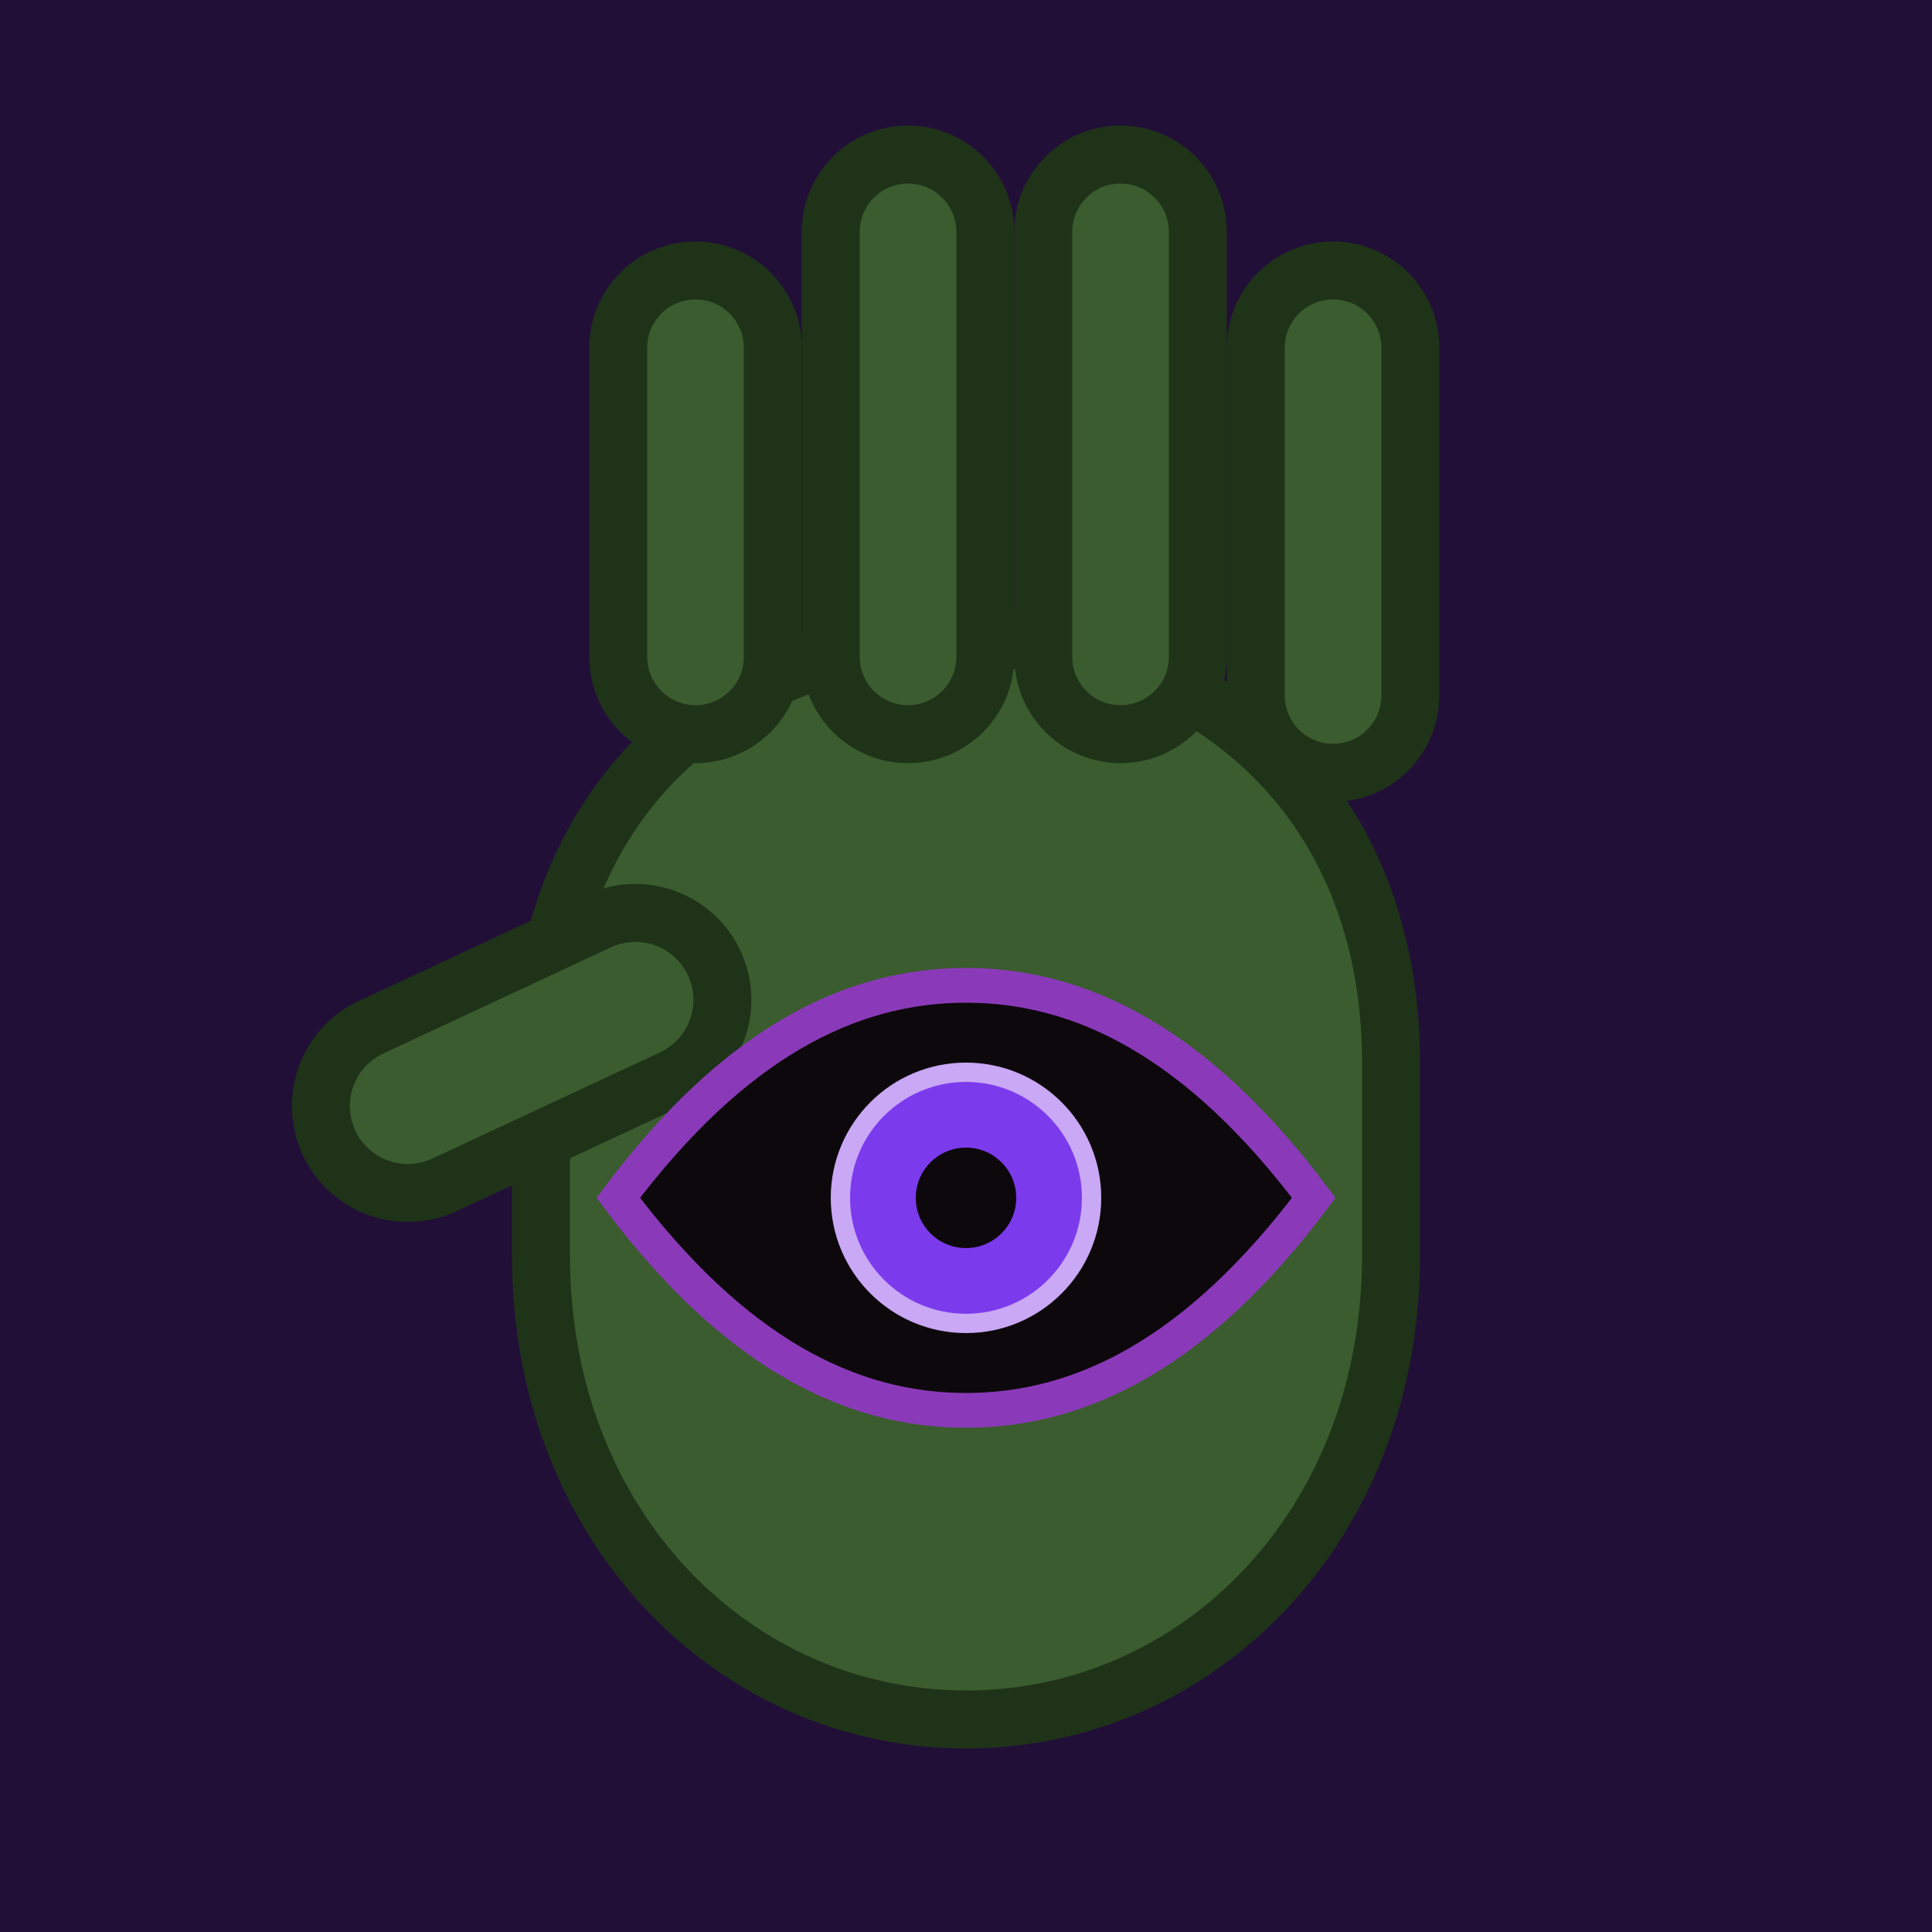
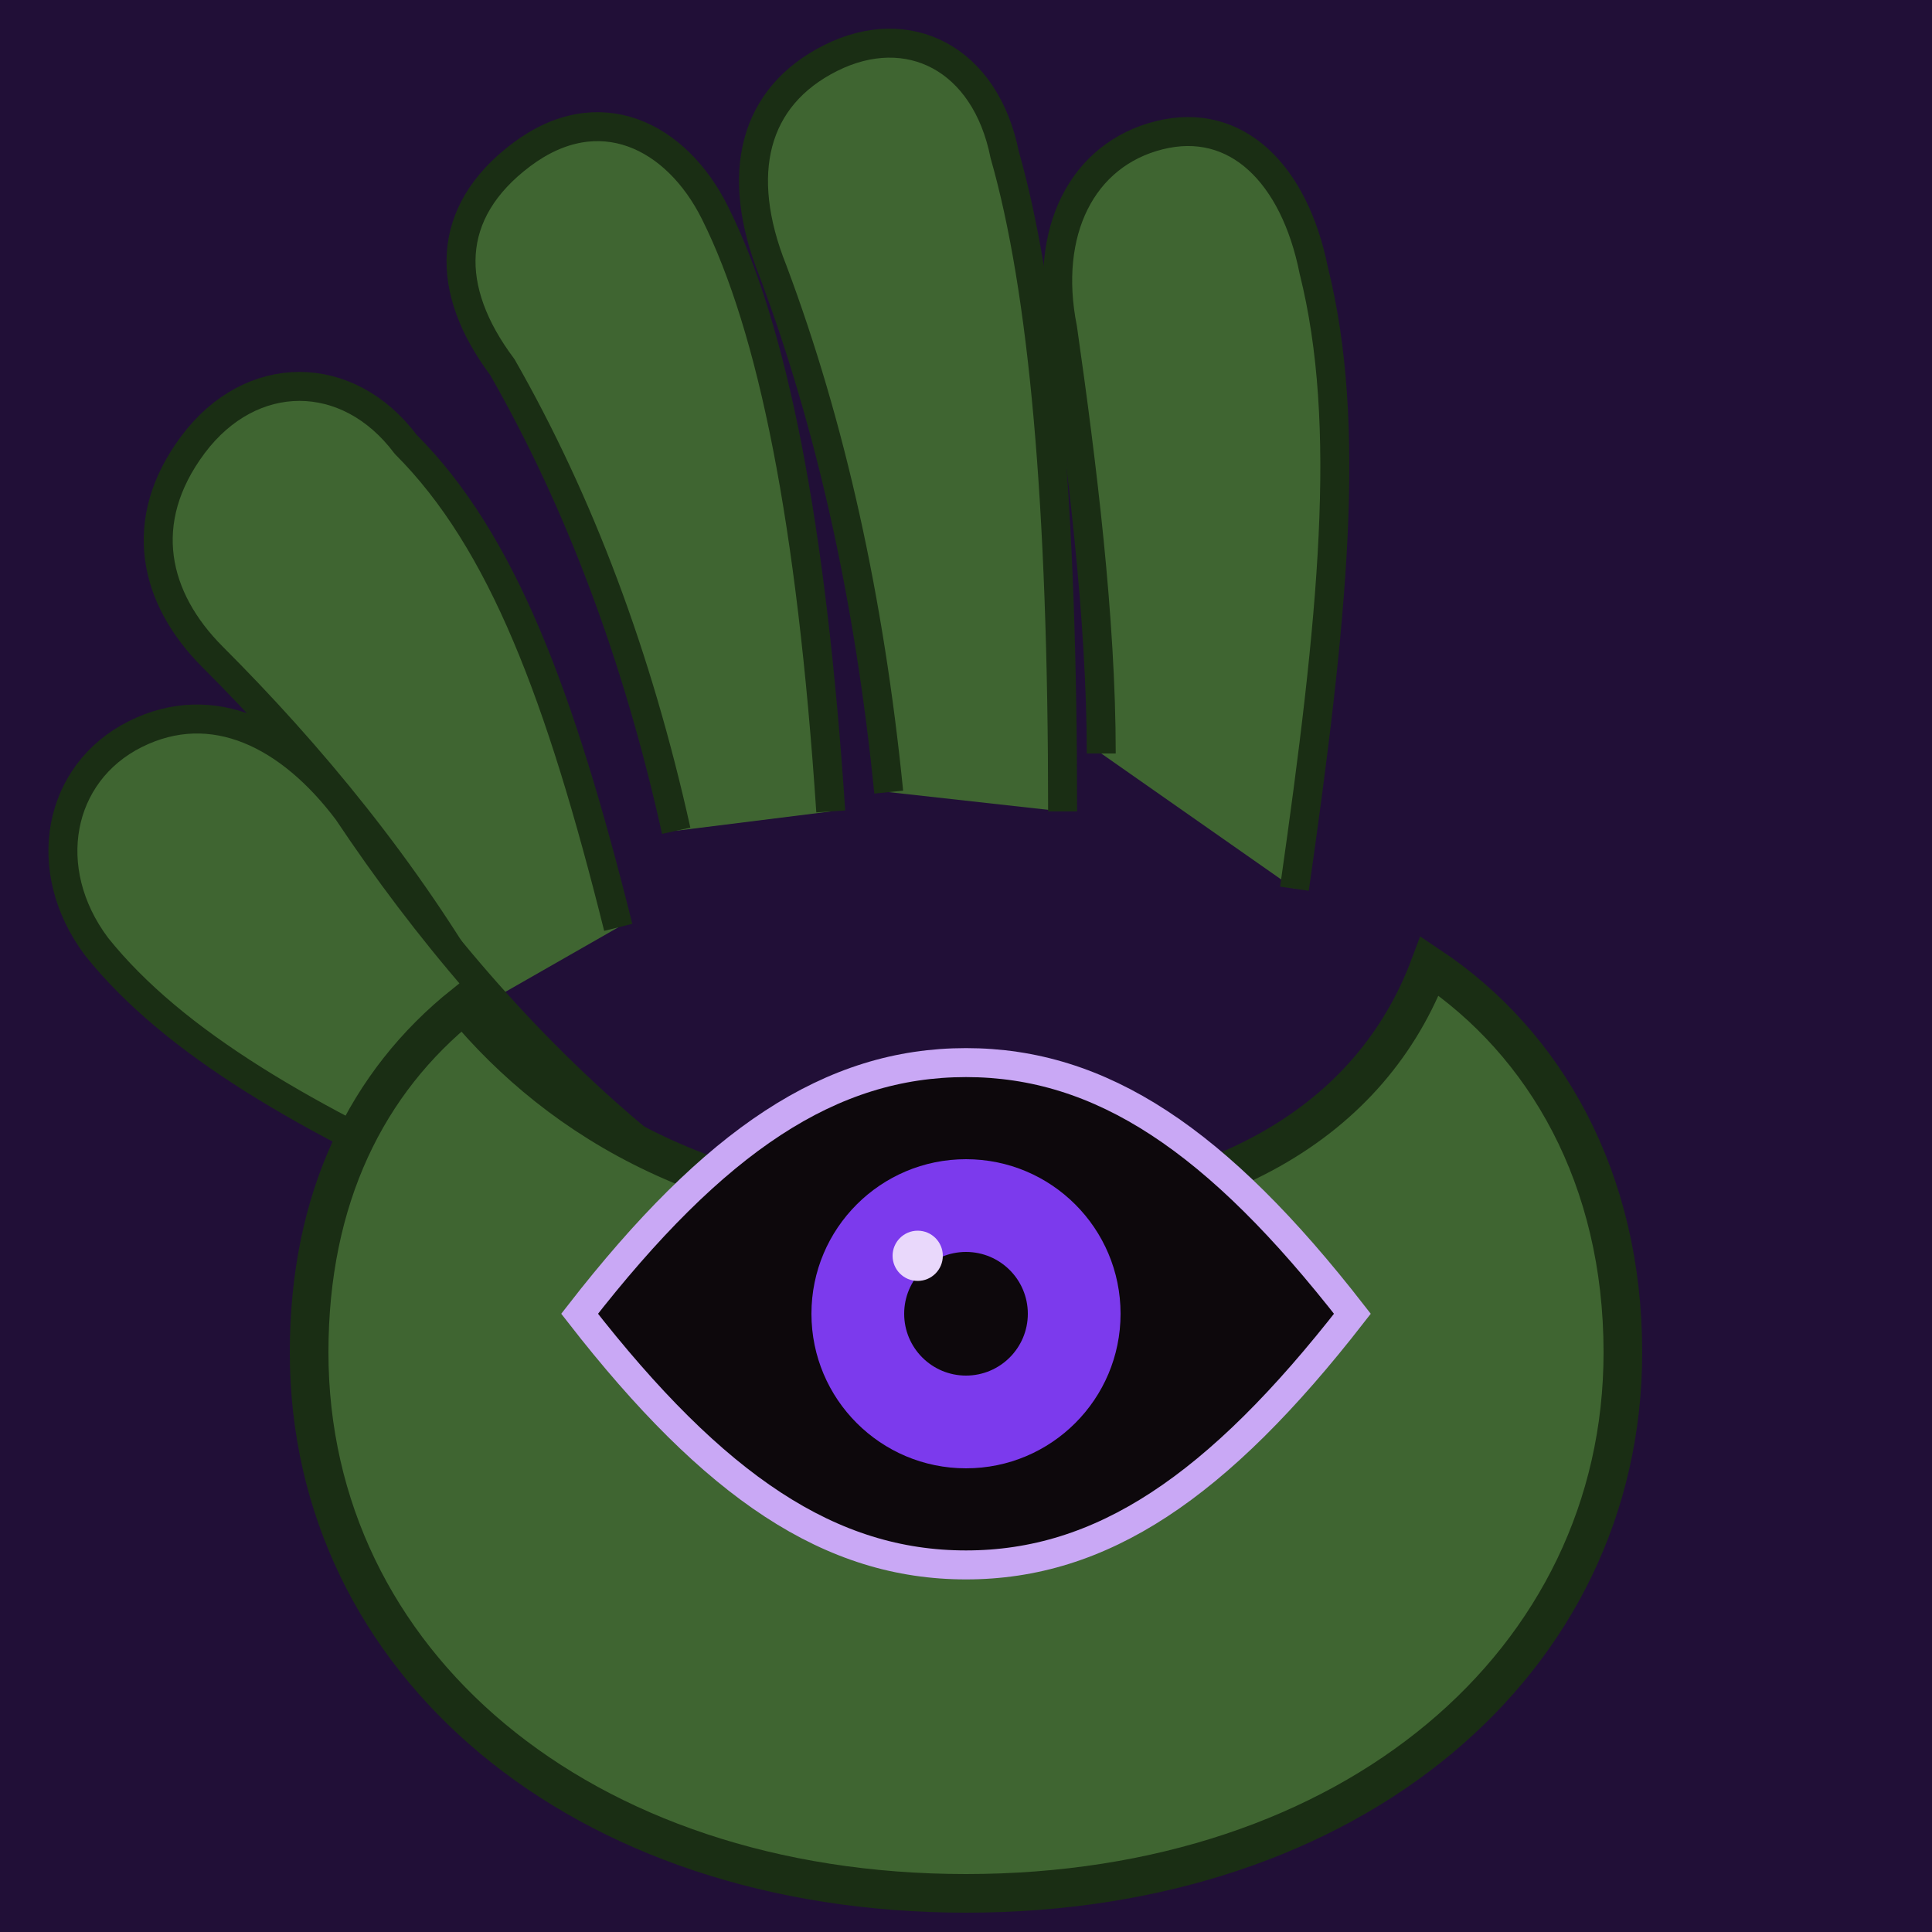
<svg xmlns="http://www.w3.org/2000/svg" viewBox="0 0 100 100">
  <rect width="100" height="100" fill="#210f37" />
-   <path d="M28 55c0-14 10-22 22-22s22 8 22 22v10c0 14-10 24-22 24s-22-10-22-24V55Z" fill="#3a5c2e" stroke="#1f3319" stroke-width="3" />
-   <rect x="32" y="14" width="8" height="24" rx="4" fill="#3a5c2e" stroke="#1f3319" stroke-width="3" />
-   <rect x="43" y="8" width="8" height="30" rx="4" fill="#3a5c2e" stroke="#1f3319" stroke-width="3" />
-   <rect x="54" y="8" width="8" height="30" rx="4" fill="#3a5c2e" stroke="#1f3319" stroke-width="3" />
-   <rect x="65" y="14" width="8" height="26" rx="4" fill="#3a5c2e" stroke="#1f3319" stroke-width="3" />
-   <rect x="16" y="50" width="22" height="9" rx="4.5" fill="#3a5c2e" stroke="#1f3319" stroke-width="3" transform="rotate(-25 27 54.5)" />
-   <path d="M32 62c6-8 12-11 18-11s12 3 18 11c-6 8-12 11-18 11s-12-3-18-11Z" fill="#0d080c" stroke="#8a3ab9" stroke-width="1.8" />
-   <circle cx="50" cy="62" r="6.5" fill="#7c3aed" stroke="#c9a8f5" stroke-width="1" />
-   <circle cx="50" cy="62" r="2.6" fill="#0d080c" />
+   <path d="M67 46c2-14 3-24 1-32-1-5-4-8-8-7s-6 5-5 10c1 7 2 15 2 22" fill="#3f6531" stroke="#1a2e14" stroke-width="1.5" stroke-linejoin="round" />
+   <path d="M55 42c0-16-1-27-3-34-1-5-5-7-9-5s-5 6-3 11c3 8 5 17 6 27" fill="#3f6531" stroke="#1a2e14" stroke-width="1.5" stroke-linejoin="round" />
+   <path d="M43 42c-1-15-3-25-6-31-2-4-6-6-10-3s-4 7-1 11c4 7 7 15 9 24" fill="#3f6531" stroke="#1a2e14" stroke-width="1.5" stroke-linejoin="round" />
+   <path d="M32 48c-3-12-6-20-11-25-3-4-8-4-11 0s-2 8 1 11c5 5 10 11 14 18" fill="#3f6531" stroke="#1a2e14" stroke-width="1.5" stroke-linejoin="round" />
+   <path d="M25 62c-9-4-16-8-20-13-3-4-2-9 2-11s8 0 11 4c4 6 9 12 15 17" fill="#3f6531" stroke="#1a2e14" stroke-width="1.5" stroke-linejoin="round" />
+   <path d="M24 52c-5 4-8 10-8 18 0 16 14 28 34 28s34-12 34-28c0-9-4-16-10-20-3 8-11 13-24 13s-21-5-26-11Z" fill="#3f6531" stroke="#1a2e14" stroke-width="2" />
+   <path d="M30 68c7-9 13-13 20-13s13 4 20 13c-7 9-13 13-20 13s-13-4-20-13Z" fill="#0d080c" stroke="#c9a8f5" stroke-width="1.5" />
+   <circle cx="50" cy="68" r="8" fill="#7c3aed" />
+   <circle cx="50" cy="68" r="3.2" fill="#0d080c" />
+   <circle cx="47.5" cy="65" r="1.3" fill="#e9d8fb" />
</svg>
